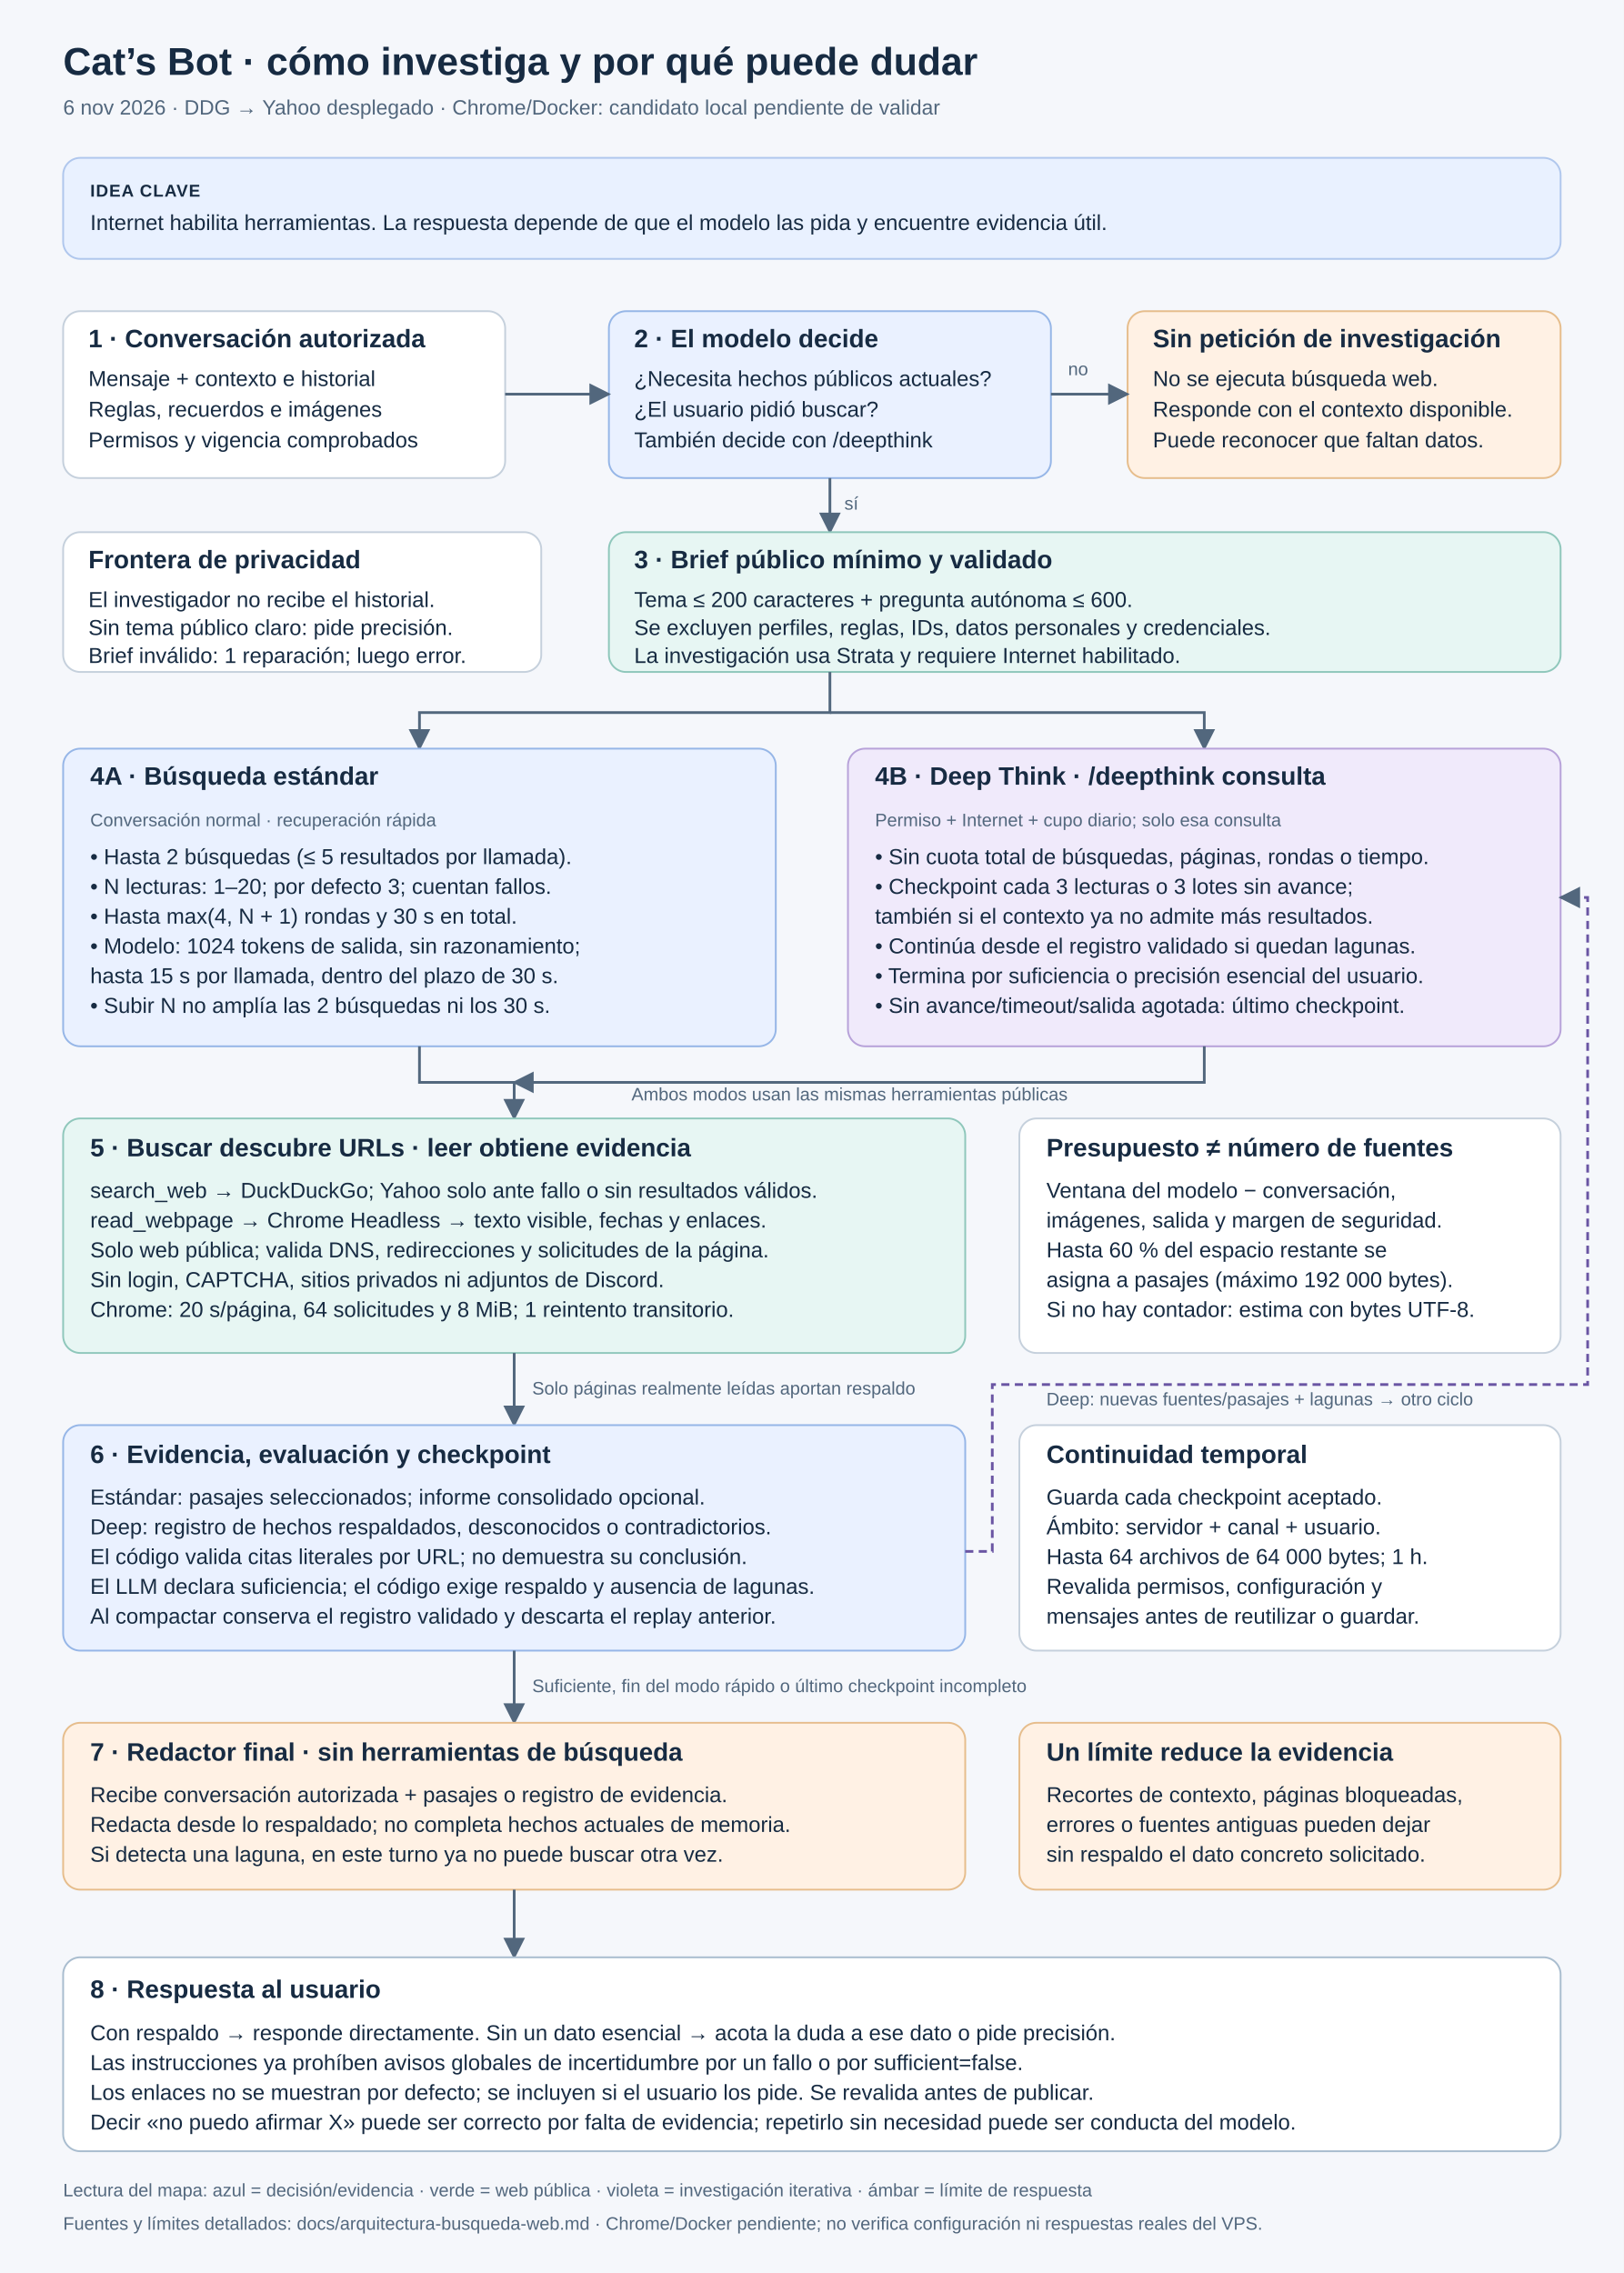
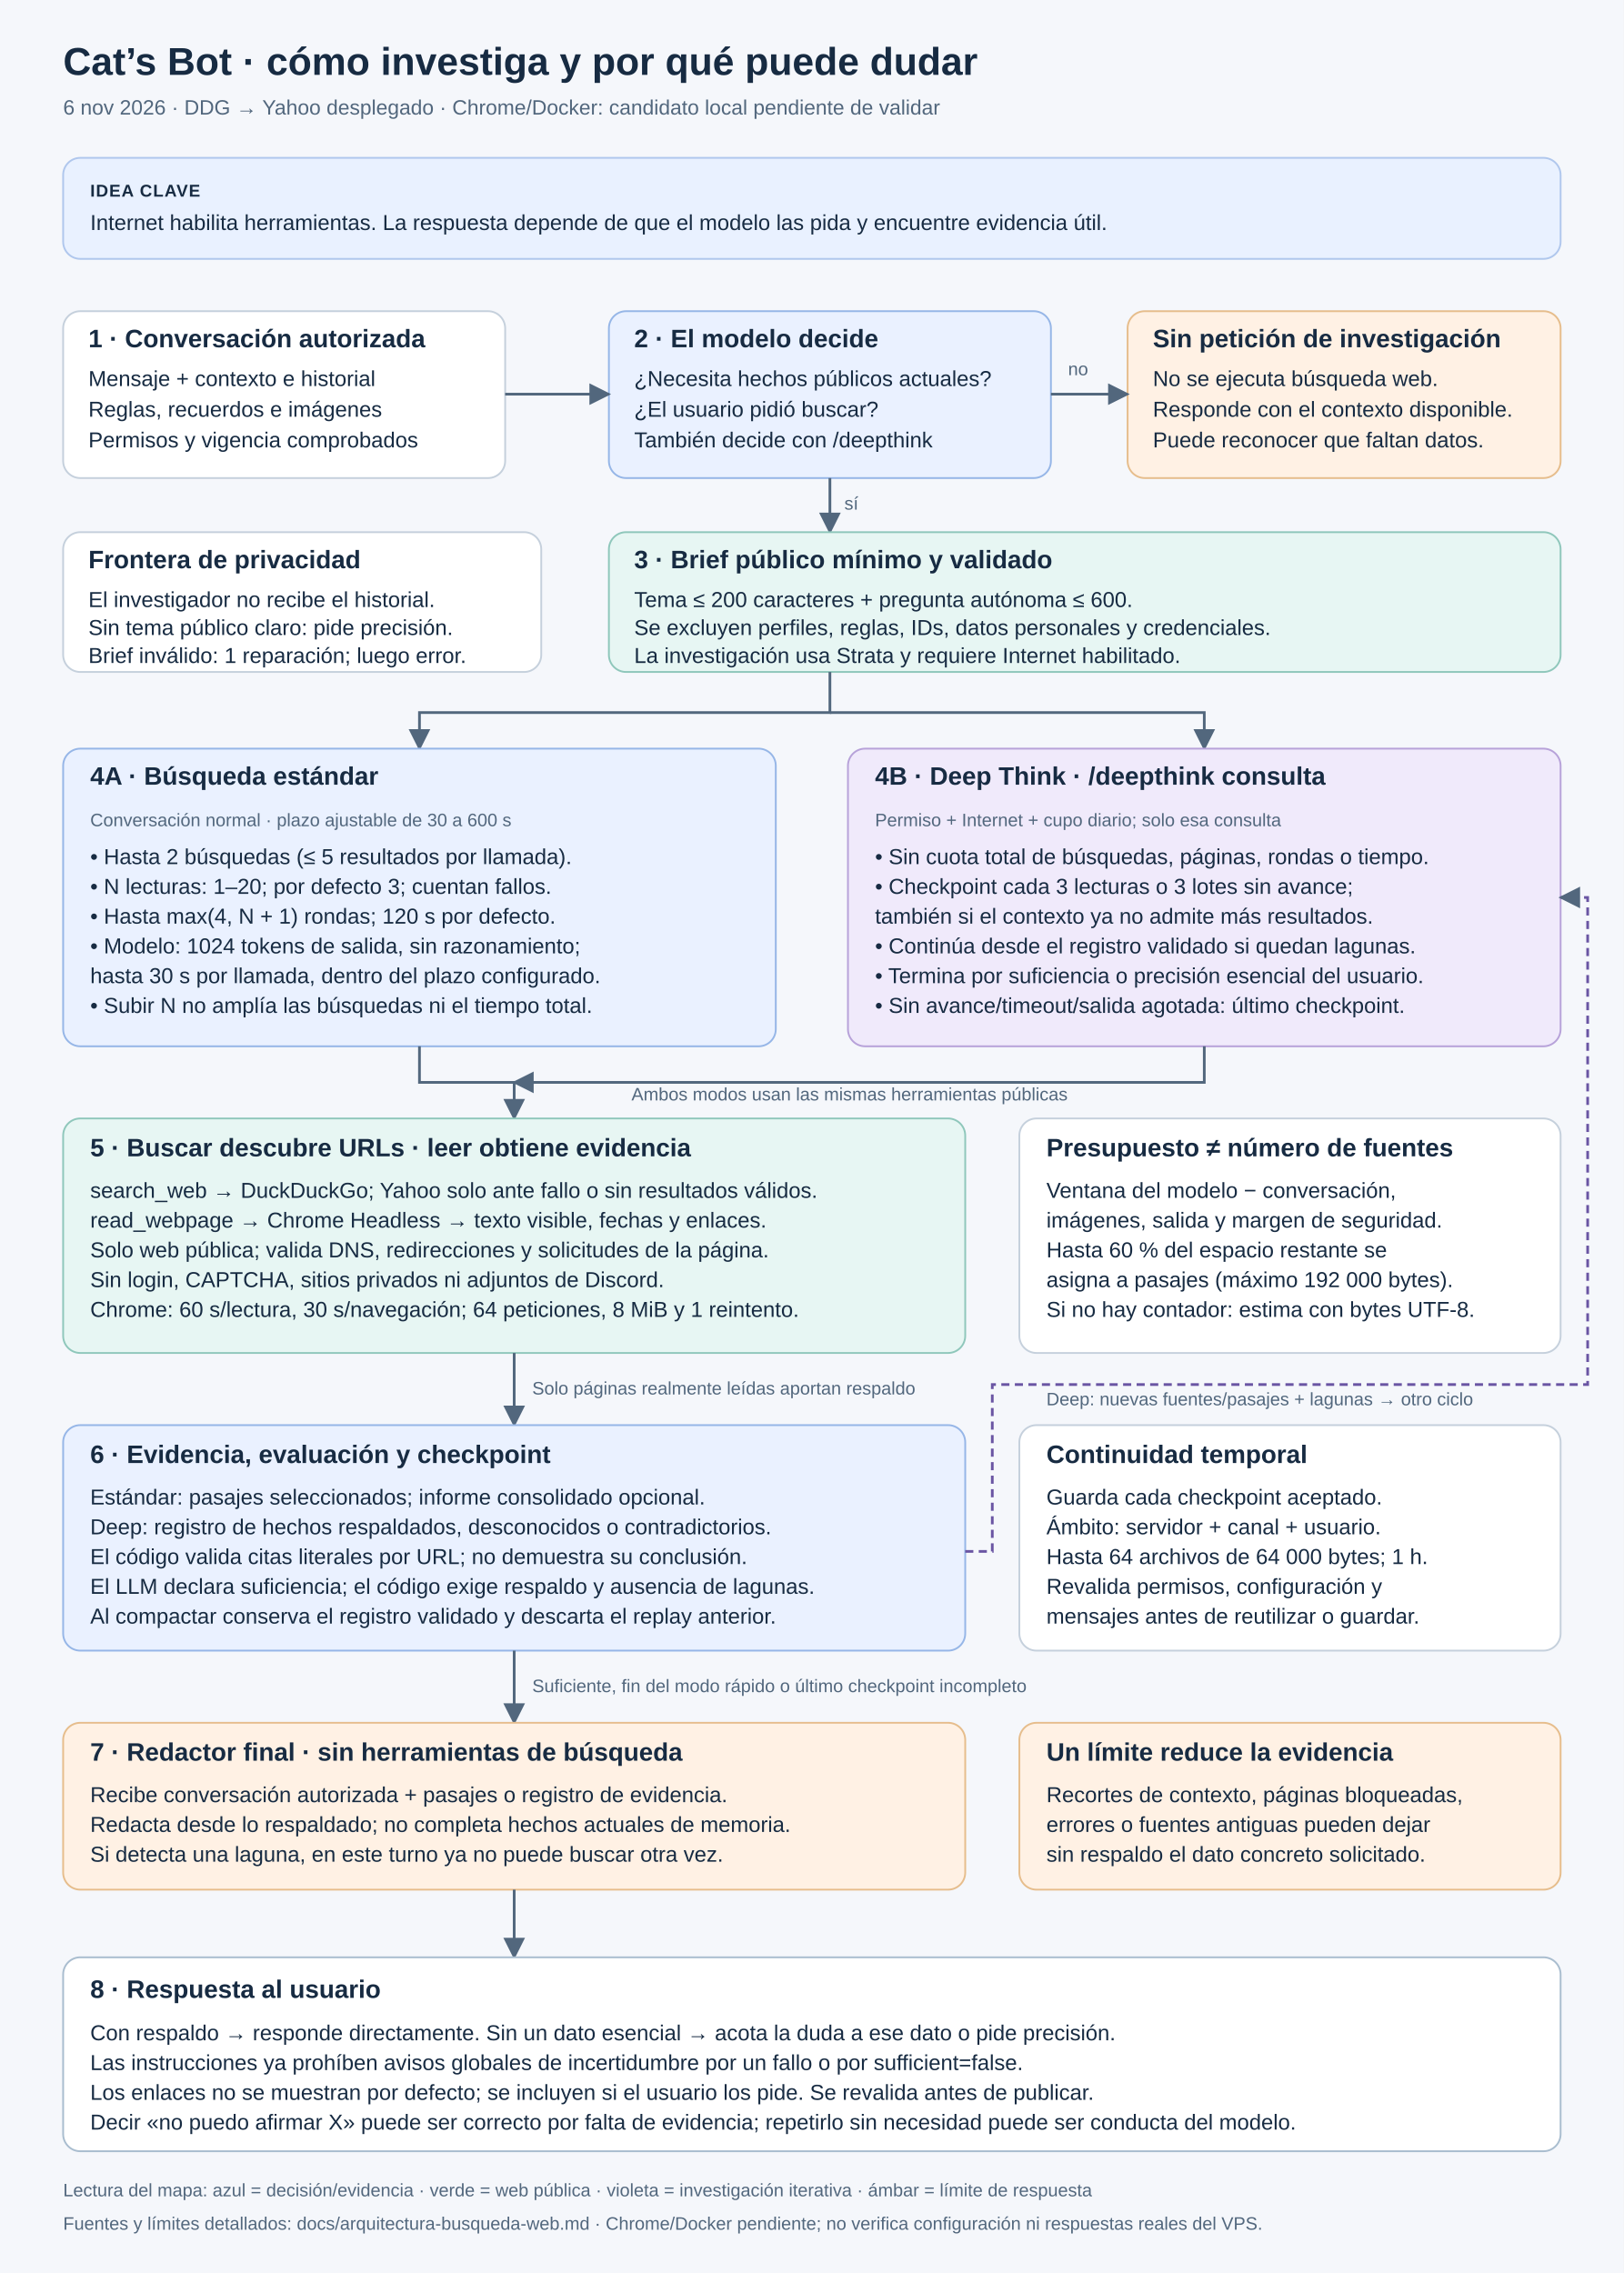
<svg xmlns="http://www.w3.org/2000/svg" width="1800" height="2520" viewBox="0 0 1800 2520" role="img" aria-labelledby="title desc">
  <defs>
    <marker id="arrow" viewBox="0 0 10 10" refX="9" refY="5" markerWidth="8" markerHeight="8" orient="auto-start-reverse">
      <path d="M0 0 L10 5 L0 10 Z" fill="#52677d" />
    </marker>
  </defs>
  <style>text{font-family:Segoe UI,Arial,sans-serif;fill:#172b42}.title{font-size:43px;font-weight:700}.subtitle{font-size:23px;fill:#52677d}.label{font-size:19px;font-weight:700;letter-spacing:1px}.heading{font-size:28px;font-weight:700}.body{font-size:24px}.small{font-size:20px;fill:#52677d}.edge{fill:none;stroke:#52677d;stroke-width:3;marker-end:url(#arrow)}.loop{fill:none;stroke:#6a55a3;stroke-width:3;stroke-dasharray:9 6;marker-end:url(#arrow)}</style>
  <rect width="1800" height="2520" fill="#f5f7fb" />
  <text x="70" y="83" class="title">
    <tspan x="70" dy="0">Cat’s Bot · cómo investiga y por qué puede dudar</tspan>
  </text>
  <text x="70" y="127" class="subtitle">
    <tspan x="70" dy="0">6 nov 2026 · DDG → Yahoo desplegado · Chrome/Docker: candidato local pendiente de validar</tspan>
  </text>
  <rect x="70" y="175" width="1660" height="112" rx="19" fill="#e9f1ff" stroke="#b0c7ed" stroke-width="2" />
  <text x="100" y="218" class="label">
    <tspan x="100" dy="0">IDEA CLAVE</tspan>
  </text>
  <text x="100" y="255" class="body">
    <tspan x="100" dy="0">Internet habilita herramientas. La respuesta depende de que el modelo las pida y encuentre evidencia útil.</tspan>
  </text>
  <rect x="70" y="345" width="490" height="185" rx="19" fill="#ffffff" stroke="#c5d0dc" stroke-width="2" />
  <text x="98" y="385" class="heading">
    <tspan x="98" dy="0">1 · Conversación autorizada</tspan>
  </text>
  <text x="98" y="428" class="body">
    <tspan x="98" dy="0">Mensaje + contexto e historial</tspan>
    <tspan x="98" dy="34">Reglas, recuerdos e imágenes</tspan>
    <tspan x="98" dy="34">Permisos y vigencia comprobados</tspan>
  </text>
  <rect x="675" y="345" width="490" height="185" rx="19" fill="#eaf1ff" stroke="#96b6e7" stroke-width="2" />
  <text x="703" y="385" class="heading">
    <tspan x="703" dy="0">2 · El modelo decide</tspan>
  </text>
  <text x="703" y="428" class="body">
    <tspan x="703" dy="0">¿Necesita hechos públicos actuales?</tspan>
    <tspan x="703" dy="34">¿El usuario pidió buscar?</tspan>
    <tspan x="703" dy="34">También decide con /deepthink</tspan>
  </text>
  <rect x="1250" y="345" width="480" height="185" rx="19" fill="#fff1e4" stroke="#e6bd8c" stroke-width="2" />
  <text x="1278" y="385" class="heading">
    <tspan x="1278" dy="0">Sin petición de investigación</tspan>
  </text>
  <text x="1278" y="428" class="body">
    <tspan x="1278" dy="0">No se ejecuta búsqueda web.</tspan>
    <tspan x="1278" dy="34">Responde con el contexto disponible.</tspan>
    <tspan x="1278" dy="34">Puede reconocer que faltan datos.</tspan>
  </text>
  <path d="M560 437 H675" class="edge" />
  <path d="M1165 437 H1250" class="edge" />
  <text x="1184" y="416" class="small">
    <tspan x="1184" dy="0">no</tspan>
  </text>
  <path d="M920 530 V590" class="edge" />
  <text x="936" y="565" class="small">
    <tspan x="936" dy="0">sí</tspan>
  </text>
  <rect x="70" y="590" width="530" height="155" rx="19" fill="#ffffff" stroke="#c5d0dc" stroke-width="2" />
  <text x="98" y="630" class="heading">
    <tspan x="98" dy="0">Frontera de privacidad</tspan>
  </text>
  <text x="98" y="673" class="body">
    <tspan x="98" dy="0">El investigador no recibe el historial.</tspan>
    <tspan x="98" dy="31">Sin tema público claro: pide precisión.</tspan>
    <tspan x="98" dy="31">Brief inválido: 1 reparación; luego error.</tspan>
  </text>
  <rect x="675" y="590" width="1055" height="155" rx="19" fill="#e7f6f3" stroke="#8fc7bb" stroke-width="2" />
  <text x="703" y="630" class="heading">
    <tspan x="703" dy="0">3 · Brief público mínimo y validado</tspan>
  </text>
  <text x="703" y="673" class="body">
    <tspan x="703" dy="0">Tema ≤ 200 caracteres + pregunta autónoma ≤ 600.</tspan>
    <tspan x="703" dy="31">Se excluyen perfiles, reglas, IDs, datos personales y credenciales.</tspan>
    <tspan x="703" dy="31">La investigación usa Strata y requiere Internet habilitado.</tspan>
  </text>
  <path d="M920 745 V790 H465 V830" class="edge" />
  <path d="M920 790 H1335 V830" class="edge" />
  <rect x="70" y="830" width="790" height="330" rx="19" fill="#eaf1ff" stroke="#96b6e7" stroke-width="2" />
  <text x="100" y="870" class="heading">
    <tspan x="100" dy="0">4A · Búsqueda estándar</tspan>
  </text>
  <text x="100" y="916" class="small">
-     <tspan x="100" dy="0">Conversación normal · recuperación rápida</tspan>
+     <tspan x="100" dy="0">Conversación normal · plazo ajustable de 30 a 600 s</tspan>
  </text>
  <text x="100" y="958" class="body">
    <tspan x="100" dy="0">• Hasta 2 búsquedas (≤ 5 resultados por llamada).</tspan>
    <tspan x="100" dy="33">• N lecturas: 1–20; por defecto 3; cuentan fallos.</tspan>
-     <tspan x="100" dy="33">• Hasta max(4, N + 1) rondas y 30 s en total.</tspan>
+     <tspan x="100" dy="33">• Hasta max(4, N + 1) rondas; 120 s por defecto.</tspan>
    <tspan x="100" dy="33">• Modelo: 1024 tokens de salida, sin razonamiento;</tspan>
-     <tspan x="100" dy="33">  hasta 15 s por llamada, dentro del plazo de 30 s.</tspan>
-     <tspan x="100" dy="33">• Subir N no amplía las 2 búsquedas ni los 30 s.</tspan>
+     <tspan x="100" dy="33">  hasta 30 s por llamada, dentro del plazo configurado.</tspan>
+     <tspan x="100" dy="33">• Subir N no amplía las búsquedas ni el tiempo total.</tspan>
  </text>
  <rect x="940" y="830" width="790" height="330" rx="19" fill="#f0eafb" stroke="#b7a2d9" stroke-width="2" />
  <text x="970" y="870" class="heading">
    <tspan x="970" dy="0">4B · Deep Think · /deepthink consulta</tspan>
  </text>
  <text x="970" y="916" class="small">
    <tspan x="970" dy="0">Permiso + Internet + cupo diario; solo esa consulta</tspan>
  </text>
  <text x="970" y="958" class="body">
    <tspan x="970" dy="0">• Sin cuota total de búsquedas, páginas, rondas o tiempo.</tspan>
    <tspan x="970" dy="33">• Checkpoint cada 3 lecturas o 3 lotes sin avance;</tspan>
    <tspan x="970" dy="33">  también si el contexto ya no admite más resultados.</tspan>
    <tspan x="970" dy="33">• Continúa desde el registro validado si quedan lagunas.</tspan>
    <tspan x="970" dy="33">• Termina por suficiencia o precisión esencial del usuario.</tspan>
    <tspan x="970" dy="33">• Sin avance/timeout/salida agotada: último checkpoint.</tspan>
  </text>
  <path d="M465 1160 V1200 H570 V1240" class="edge" />
  <path d="M1335 1160 V1200 H570" class="edge" />
  <text x="700" y="1220" class="small">
    <tspan x="700" dy="0">Ambos modos usan las mismas herramientas públicas</tspan>
  </text>
  <rect x="70" y="1240" width="1000" height="260" rx="19" fill="#e7f6f3" stroke="#8fc7bb" stroke-width="2" />
  <text x="100" y="1282" class="heading">
    <tspan x="100" dy="0">5 · Buscar descubre URLs · leer obtiene evidencia</tspan>
  </text>
  <text x="100" y="1328" class="body">
    <tspan x="100" dy="0">search_web → DuckDuckGo; Yahoo solo ante fallo o sin resultados válidos.</tspan>
    <tspan x="100" dy="33">read_webpage → Chrome Headless → texto visible, fechas y enlaces.</tspan>
    <tspan x="100" dy="33">Solo web pública; valida DNS, redirecciones y solicitudes de la página.</tspan>
    <tspan x="100" dy="33">Sin login, CAPTCHA, sitios privados ni adjuntos de Discord.</tspan>
-     <tspan x="100" dy="33">Chrome: 20 s/página, 64 solicitudes y 8 MiB; 1 reintento transitorio.</tspan>
+     <tspan x="100" dy="33">Chrome: 60 s/lectura, 30 s/navegación; 64 peticiones, 8 MiB y 1 reintento.</tspan>
  </text>
  <rect x="1130" y="1240" width="600" height="260" rx="19" fill="#ffffff" stroke="#c5d0dc" stroke-width="2" />
  <text x="1160" y="1282" class="heading">
    <tspan x="1160" dy="0">Presupuesto ≠ número de fuentes</tspan>
  </text>
  <text x="1160" y="1328" class="body">
    <tspan x="1160" dy="0">Ventana del modelo − conversación,</tspan>
    <tspan x="1160" dy="33">imágenes, salida y margen de seguridad.</tspan>
    <tspan x="1160" dy="33">Hasta 60 % del espacio restante se</tspan>
    <tspan x="1160" dy="33">asigna a pasajes (máximo 192 000 bytes).</tspan>
    <tspan x="1160" dy="33">Si no hay contador: estima con bytes UTF-8.</tspan>
  </text>
  <path d="M570 1500 V1580" class="edge" />
  <text x="590" y="1546" class="small">
    <tspan x="590" dy="0">Solo páginas realmente leídas aportan respaldo</tspan>
  </text>
  <rect x="70" y="1580" width="1000" height="250" rx="19" fill="#eaf1ff" stroke="#96b6e7" stroke-width="2" />
  <text x="100" y="1622" class="heading">
    <tspan x="100" dy="0">6 · Evidencia, evaluación y checkpoint</tspan>
  </text>
  <text x="100" y="1668" class="body">
    <tspan x="100" dy="0">Estándar: pasajes seleccionados; informe consolidado opcional.</tspan>
    <tspan x="100" dy="33">Deep: registro de hechos respaldados, desconocidos o contradictorios.</tspan>
    <tspan x="100" dy="33">El código valida citas literales por URL; no demuestra su conclusión.</tspan>
    <tspan x="100" dy="33">El LLM declara suficiencia; el código exige respaldo y ausencia de lagunas.</tspan>
    <tspan x="100" dy="33">Al compactar conserva el registro validado y descarta el replay anterior.</tspan>
  </text>
  <rect x="1130" y="1580" width="600" height="250" rx="19" fill="#ffffff" stroke="#c5d0dc" stroke-width="2" />
  <text x="1160" y="1622" class="heading">
    <tspan x="1160" dy="0">Continuidad temporal</tspan>
  </text>
  <text x="1160" y="1668" class="body">
    <tspan x="1160" dy="0">Guarda cada checkpoint aceptado.</tspan>
    <tspan x="1160" dy="33">Ámbito: servidor + canal + usuario.</tspan>
    <tspan x="1160" dy="33">Hasta 64 archivos de 64 000 bytes; 1 h.</tspan>
    <tspan x="1160" dy="33">Revalida permisos, configuración y</tspan>
    <tspan x="1160" dy="33">mensajes antes de reutilizar o guardar.</tspan>
  </text>
  <path d="M1070 1720 H1100 V1535 H1760 V995 H1730" class="loop" />
  <text x="1160" y="1558" class="small">
    <tspan x="1160" dy="0">Deep: nuevas fuentes/pasajes + lagunas → otro ciclo</tspan>
  </text>
  <path d="M570 1830 V1910" class="edge" />
  <text x="590" y="1876" class="small">
    <tspan x="590" dy="0">Suficiente, fin del modo rápido o último checkpoint incompleto</tspan>
  </text>
  <rect x="70" y="1910" width="1000" height="185" rx="19" fill="#fff1e4" stroke="#e6bd8c" stroke-width="2" />
  <text x="100" y="1952" class="heading">
    <tspan x="100" dy="0">7 · Redactor final · sin herramientas de búsqueda</tspan>
  </text>
  <text x="100" y="1998" class="body">
    <tspan x="100" dy="0">Recibe conversación autorizada + pasajes o registro de evidencia.</tspan>
    <tspan x="100" dy="33">Redacta desde lo respaldado; no completa hechos actuales de memoria.</tspan>
    <tspan x="100" dy="33">Si detecta una laguna, en este turno ya no puede buscar otra vez.</tspan>
  </text>
  <rect x="1130" y="1910" width="600" height="185" rx="19" fill="#fff1e4" stroke="#e6bd8c" stroke-width="2" />
  <text x="1160" y="1952" class="heading">
    <tspan x="1160" dy="0">Un límite reduce la evidencia</tspan>
  </text>
  <text x="1160" y="1998" class="body">
    <tspan x="1160" dy="0">Recortes de contexto, páginas bloqueadas,</tspan>
    <tspan x="1160" dy="33">errores o fuentes antiguas pueden dejar</tspan>
    <tspan x="1160" dy="33">sin respaldo el dato concreto solicitado.</tspan>
  </text>
  <path d="M570 2095 V2170" class="edge" />
  <rect x="70" y="2170" width="1660" height="215" rx="19" fill="#ffffff" stroke="#a9bdcf" stroke-width="2" />
  <text x="100" y="2215" class="heading">
    <tspan x="100" dy="0">8 · Respuesta al usuario</tspan>
  </text>
  <text x="100" y="2262" class="body">
    <tspan x="100" dy="0">Con respaldo → responde directamente. Sin un dato esencial → acota la duda a ese dato o pide precisión.</tspan>
    <tspan x="100" dy="33">Las instrucciones ya prohíben avisos globales de incertidumbre por un fallo o por sufficient=false.</tspan>
    <tspan x="100" dy="33">Los enlaces no se muestran por defecto; se incluyen si el usuario los pide. Se revalida antes de publicar.</tspan>
    <tspan x="100" dy="33">Decir «no puedo afirmar X» puede ser correcto por falta de evidencia; repetirlo sin necesidad puede ser conducta del modelo.</tspan>
  </text>
  <text x="70" y="2435" class="small">
    <tspan x="70" dy="0">Lectura del mapa: azul = decisión/evidencia · verde = web pública · violeta = investigación iterativa · ámbar = límite de respuesta</tspan>
  </text>
  <text x="70" y="2472" class="small">
    <tspan x="70" dy="0">Fuentes y límites detallados: docs/arquitectura-busqueda-web.md · Chrome/Docker pendiente; no verifica configuración ni respuestas reales del VPS.</tspan>
  </text>
</svg>
